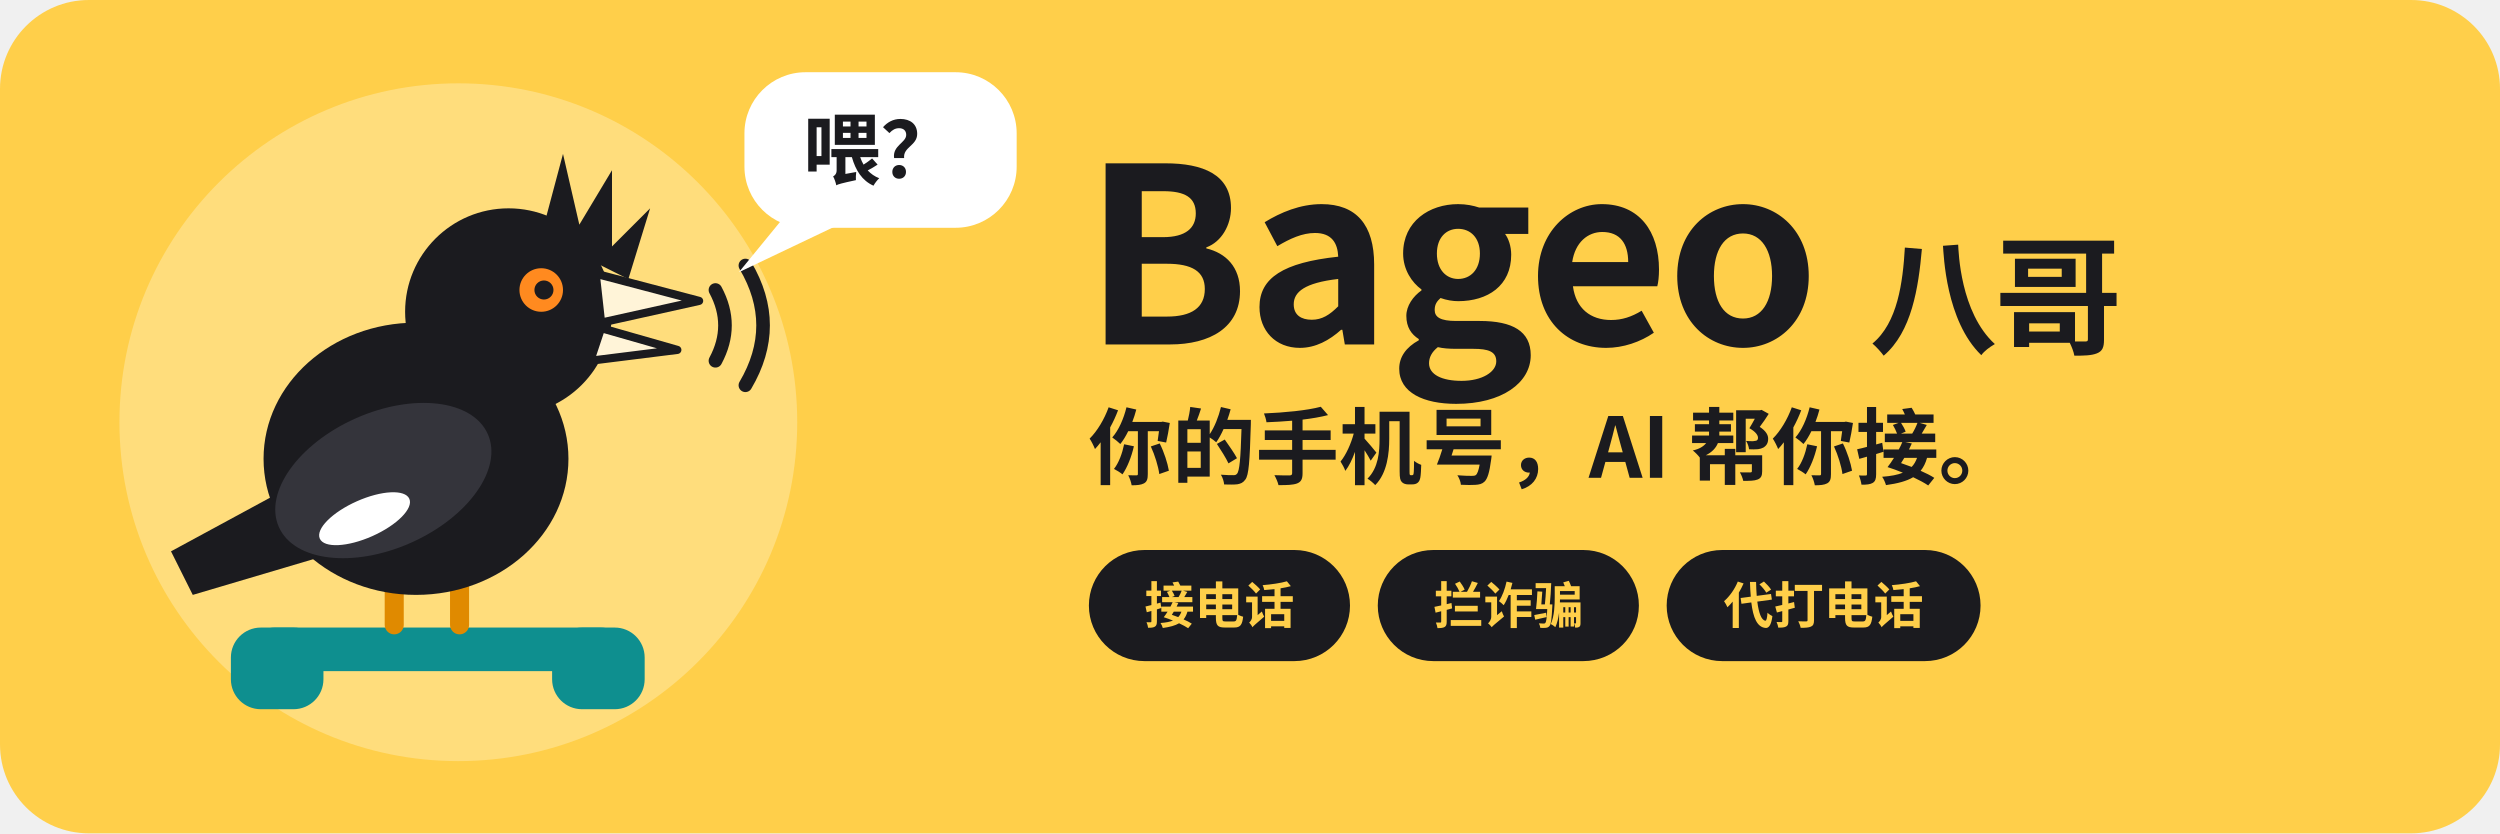
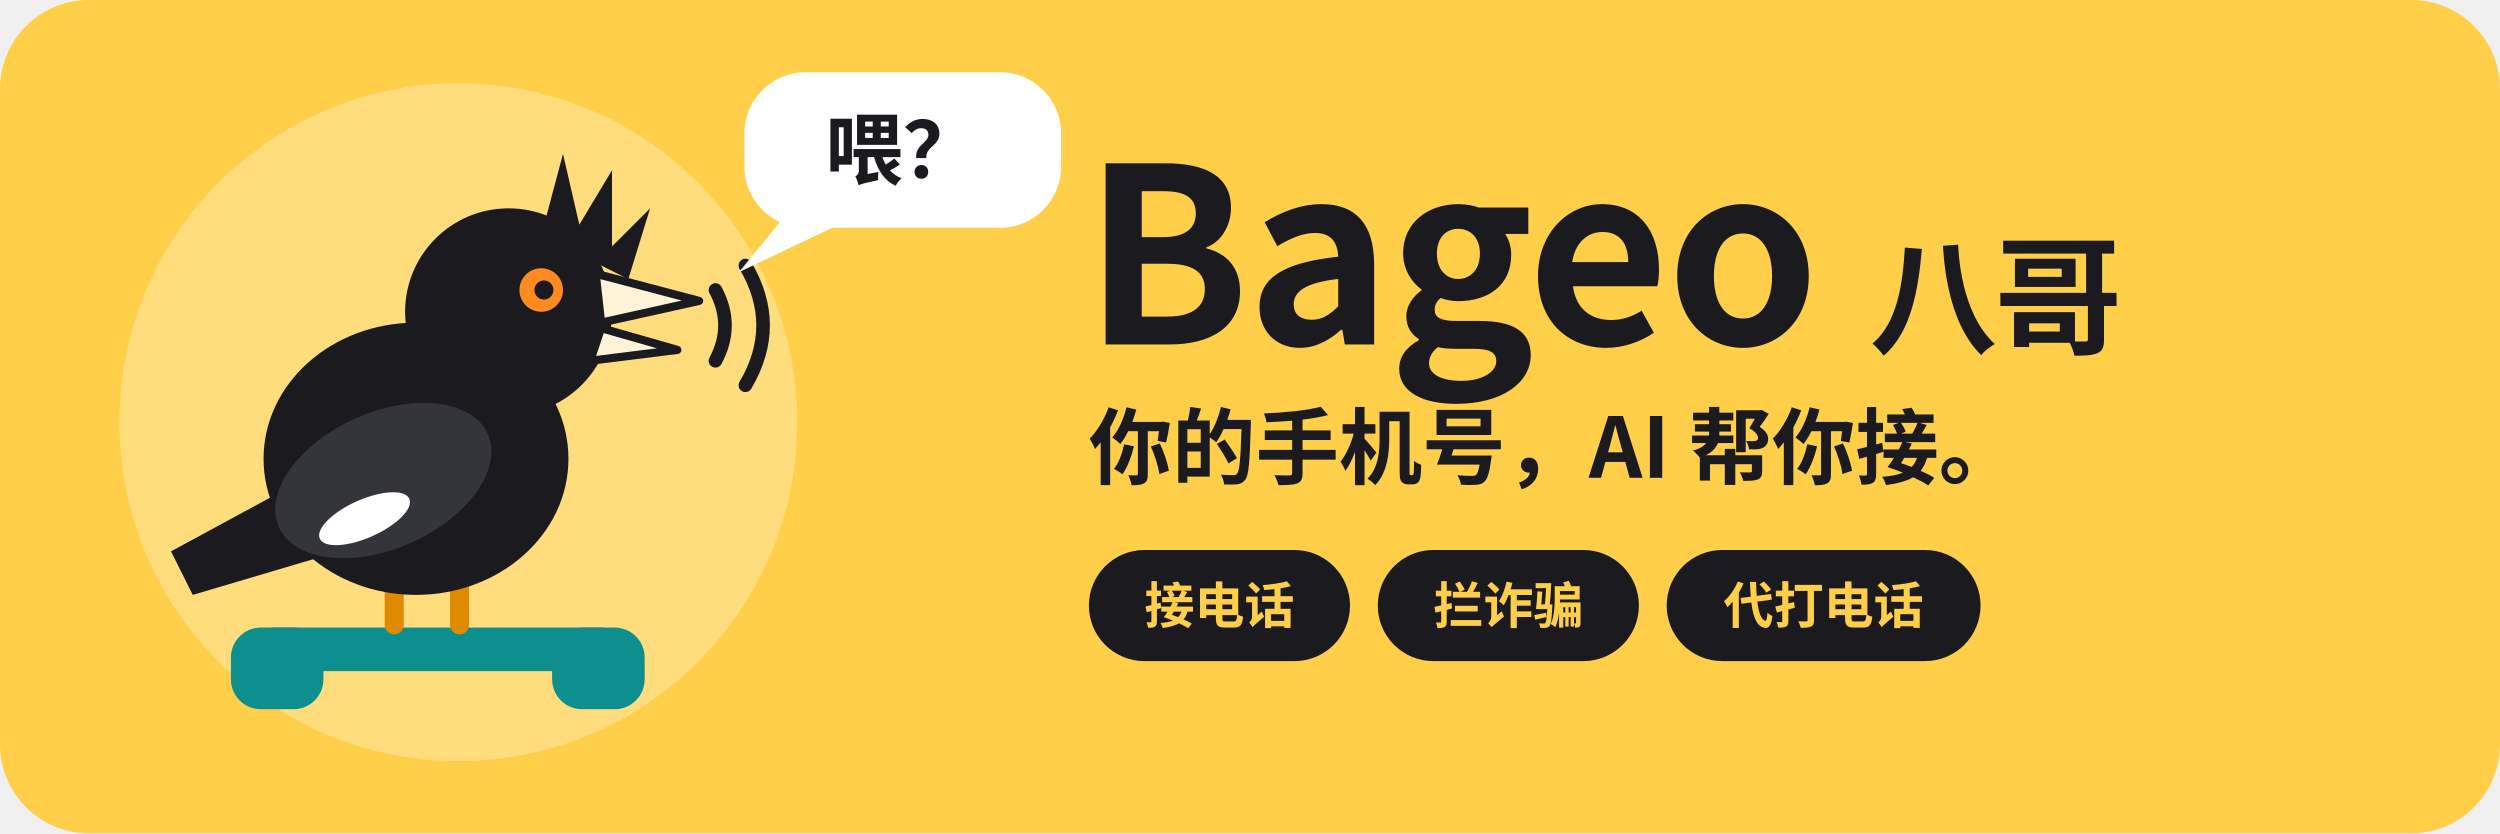
<svg xmlns="http://www.w3.org/2000/svg" viewBox="0 0 900 300" width="900" height="300" role="img" aria-labelledby="t" xml:lang="zh-Hans" font-family="-apple-system,BlinkMacSystemFont,'Segoe UI','PingFang SC','Microsoft YaHei','Noto Sans SC','Noto Sans CJK SC',sans-serif">
  <style>
-     .hi{animation:hi 6s ease-in-out infinite;transform-box:fill-box;transform-origin:10% 100%}
-     @keyframes hi{0%,5%{opacity:0;transform:scale(.5)}12%,84%{opacity:1;transform:scale(1)}92%,100%{opacity:0;transform:scale(.9)}}
+     .gr{animation:gr 12.8s linear infinite}
+     @keyframes gr{0%{opacity:0}1.5%,11%{opacity:1}12.5%,100%{opacity:0}}
    .w1{animation:wv 1.3s ease-in-out infinite}
    .w2{animation:wv 1.3s ease-in-out .3s infinite}
    @keyframes wv{0%,100%{opacity:.2}50%{opacity:1}}
-     @media (prefers-reduced-motion:reduce){.hi,.w1,.w2{animation:none}}
+     @media (prefers-reduced-motion:reduce){.gr,.w1,.w2{animation:none}}
  </style>
  <rect width="900" height="300" rx="32" fill="#FFCF4A" />
  <circle cx="165" cy="152" r="122" fill="#FFDD7C" />
  <g transform="translate(40 26) scale(.98)">
    <g fill="#0E8F8F">
      <rect x="52" y="204" width="136" height="16" rx="8" />
      <rect x="44" y="204" width="34" height="30" rx="11" />
      <rect x="162" y="204" width="34" height="30" rx="11" />
    </g>
    <g stroke="#E08A00" stroke-width="7" stroke-linecap="round">
      <line x1="104" y1="186" x2="104" y2="203" />
      <line x1="128" y1="186" x2="128" y2="203" />
    </g>
    <polygon points="70,150 22,176 30,192 84,176" fill="#1B1B1F" />
    <ellipse cx="112" cy="142" rx="56" ry="50" fill="#1B1B1F" />
    <circle cx="146" cy="88" r="38" fill="#1B1B1F" />
    <polygon points="158,60 166,30 172,56 184,36 184,64 198,50 190,76" fill="#1B1B1F" />
    <g transform="rotate(-24 100 150)">
      <ellipse cx="100" cy="150" rx="42" ry="25" fill="#34343B" />
      <ellipse cx="88" cy="160" rx="18" ry="7" fill="#FFFFFF" />
    </g>
    <g fill="#FFF4D8" stroke="#1B1B1F" stroke-width="3" stroke-linejoin="round">
      <polygon points="178,74 216,84 180,92" />
      <polygon points="180,94 208,102 176,106" />
    </g>
    <circle cx="158" cy="80" r="8" fill="#FF8A1F" />
    <circle cx="159" cy="80" r="3.5" fill="#1B1B1F" />
    <g fill="none" stroke="#1B1B1F" stroke-width="5" stroke-linecap="round">
      <path class="w1" d="M222 80 q7 13 0 26" />
      <path class="w2" d="M233 71 q13 22 0 44" />
    </g>
  </g>
-   <g class="hi">
+   <g>
    <polygon points="284,76 266,98 308,78" fill="#FFFFFF" />
-     <rect x="268" y="26" width="98" height="56" rx="22" fill="#FFFFFF" />
-     <text x="317" y="64.1" text-anchor="middle" font-size="28" font-weight="800" fill="#1B1B1F">喂？</text>
+     <rect x="268" y="26" width="114" height="56" rx="22" fill="#FFFFFF" />
+     <text class="gr" x="325" y="64.1" text-anchor="middle" font-size="28" font-weight="800" fill="#1B1B1F">喂？</text>
+     <text class="gr" style="animation-delay:1.6s" opacity="0" xml:lang="en" x="325" y="61.9" text-anchor="middle" font-size="22" font-weight="800" fill="#1B1B1F">Hello?</text>
+     <text class="gr" style="animation-delay:3.2s" opacity="0" xml:lang="ja" x="325" y="60.8" text-anchor="middle" font-size="19" font-weight="800" fill="#1B1B1F">もしもし？</text>
+     <text class="gr" style="animation-delay:4.8s" opacity="0" xml:lang="ko" x="325" y="61.2" text-anchor="middle" font-size="20" font-weight="800" fill="#1B1B1F">여보세요?</text>
+     <text class="gr" style="animation-delay:6.4s" opacity="0" xml:lang="es" x="325" y="61.9" text-anchor="middle" font-size="22" font-weight="800" fill="#1B1B1F">¿Diga?</text>
+     <text class="gr" style="animation-delay:8.0s" opacity="0" xml:lang="fr" x="325" y="61.9" text-anchor="middle" font-size="22" font-weight="800" fill="#1B1B1F">Allô ?</text>
+     <text class="gr" style="animation-delay:9.6s" opacity="0" xml:lang="de" x="325" y="61.9" text-anchor="middle" font-size="22" font-weight="800" fill="#1B1B1F">Hallo?</text>
+     <text class="gr" style="animation-delay:11.2s" opacity="0" xml:lang="pt" x="325" y="61.9" text-anchor="middle" font-size="22" font-weight="800" fill="#1B1B1F">Alô?</text>
  </g>
  <text x="390" y="124" font-size="88" font-weight="800" fill="#1B1B1F" letter-spacing="-1">Bageo<tspan dx="18" font-size="46" font-weight="700">八哥</tspan>
  </text>
  <text x="392" y="172" font-size="30" font-weight="700" fill="#1B1B1F">你的手机号，AI 帮你接。</text>
  <rect x="392" y="198" width="94" height="40" rx="20" fill="#1B1B1F" />
  <text x="439" y="224.5" text-anchor="middle" font-size="18" font-weight="700" fill="#FFCF4A">接电话</text>
  <rect x="496" y="198" width="94" height="40" rx="20" fill="#1B1B1F" />
  <text x="543" y="224.5" text-anchor="middle" font-size="18" font-weight="700" fill="#FFCF4A">拦诈骗</text>
  <rect x="600" y="198" width="113" height="40" rx="20" fill="#1B1B1F" />
  <text x="656.5" y="224.5" text-anchor="middle" font-size="18" font-weight="700" fill="#FFCF4A">代打电话</text>
</svg>
